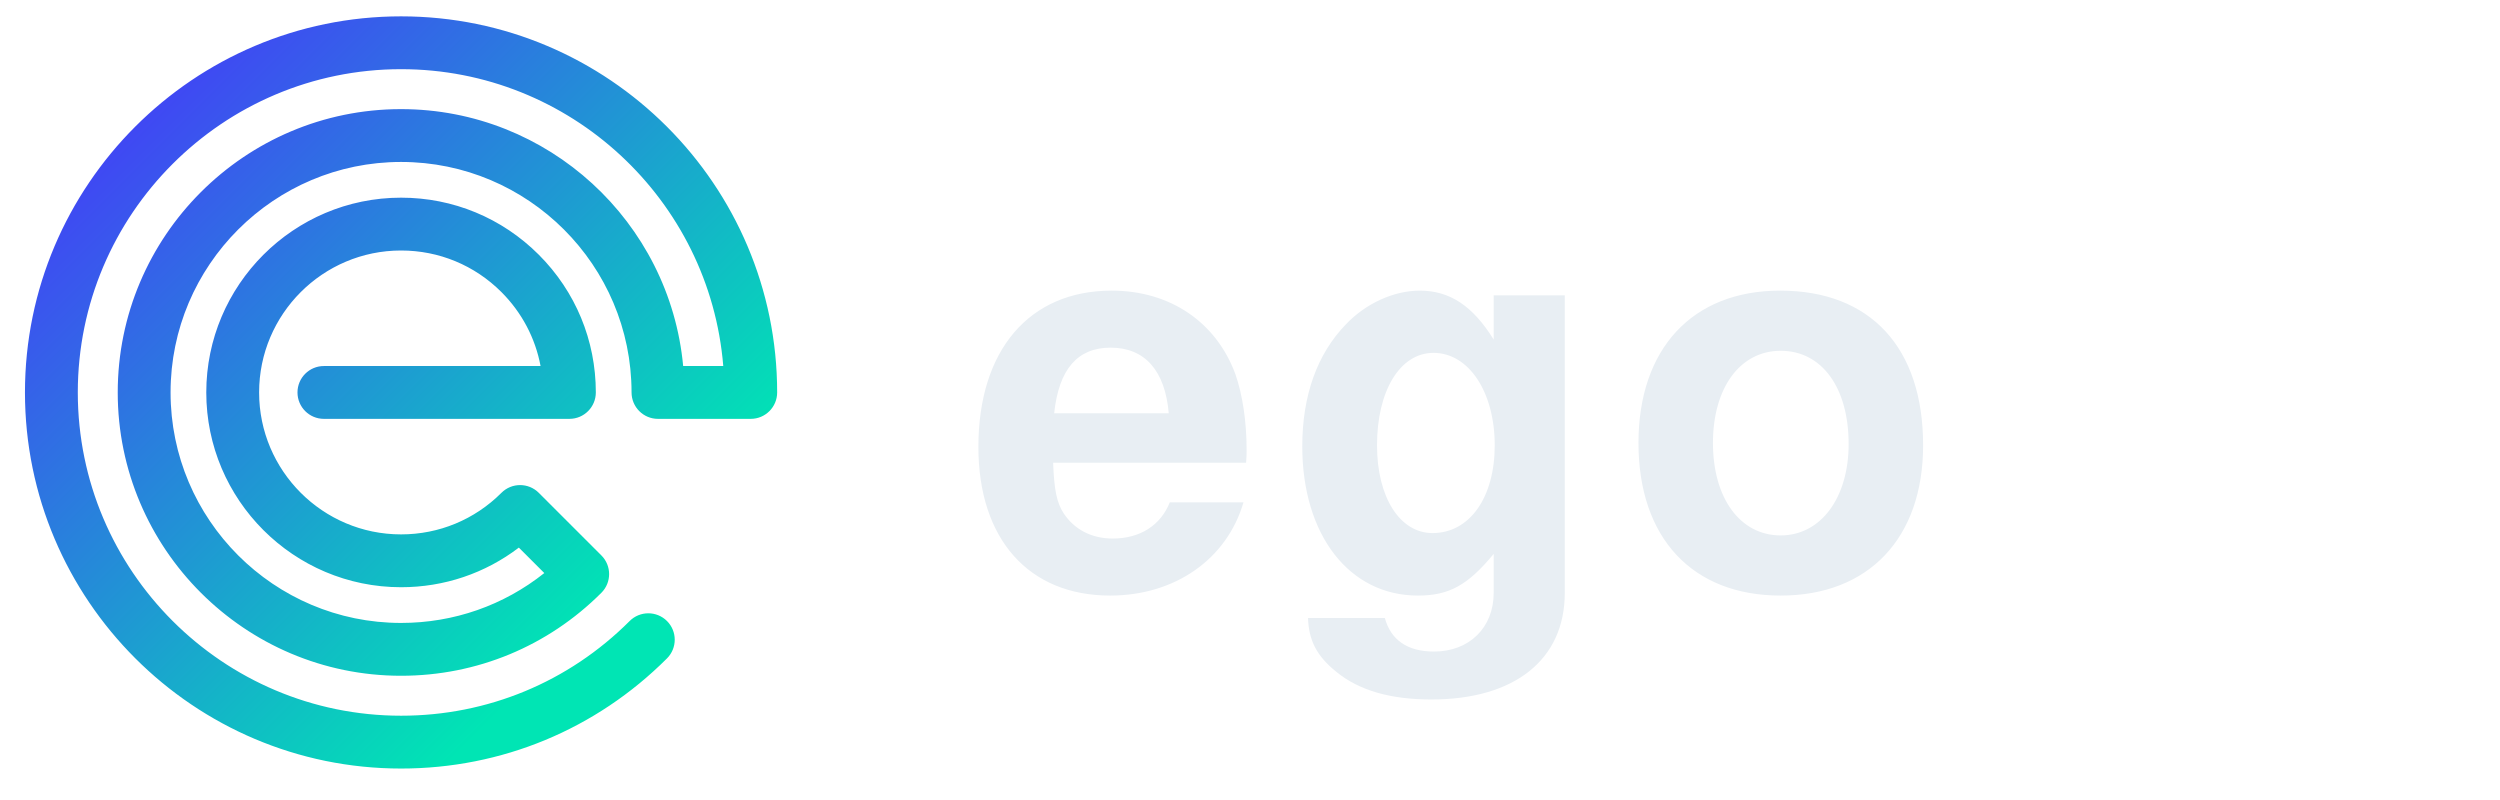
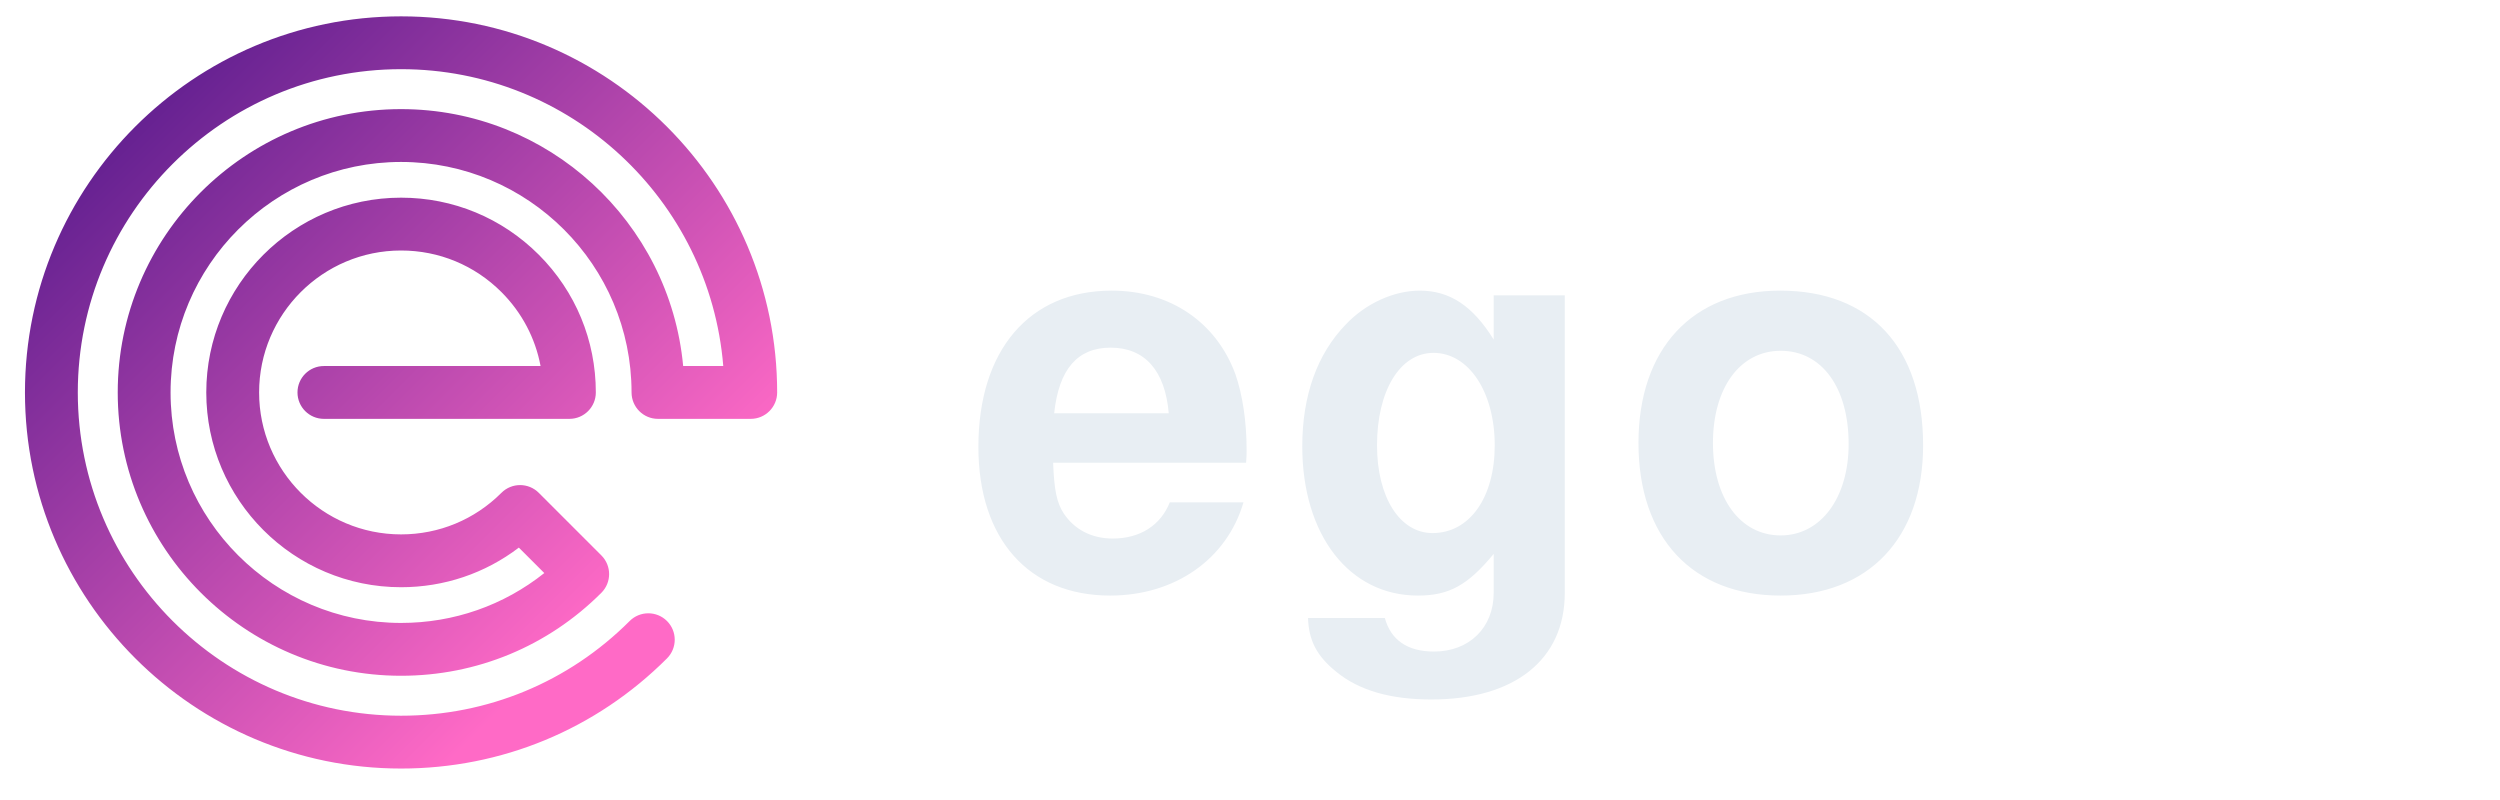
<svg xmlns="http://www.w3.org/2000/svg" viewBox="0 0 150 48" role="img" aria-label="ego">
  <svg x="0" y="0" width="48" height="48" viewBox="60 60 106 106">
    <defs>
      <linearGradient id="ego-g" gradientUnits="userSpaceOnUse" x1="66.32" y1="65.179" x2="140.848" y2="139.706">
-         <stop offset="0" stop-color="#4B2BFF" />
-         <stop offset="1" stop-color="#00E5B4" />
+         <stop offset="0" stop-color="#4A1488" />
+         <stop offset="1" stop-color="#FF6AC6" />
      </linearGradient>
    </defs>
    <path fill="url(#ego-g)" d="M113.141,161.832 c13.312,0,25.826-5.184,35.236-14.596c1.367-1.367,1.367-3.583,0-4.949c-1.367-1.367-3.584-1.367-4.949,0 c-8.089,8.09-18.846,12.545-30.287,12.545c-23.618,0-42.833-19.215-42.833-42.833c0-23.618,19.215-42.833,42.833-42.833 c22.441,0,40.905,17.345,42.691,39.333h-5.313c-1.771-19.064-17.859-34.04-37.379-34.04c-20.699,0-37.54,16.841-37.54,37.54 s16.841,37.54,37.54,37.54c10.028,0,19.455-3.905,26.544-10.996c1.366-1.367,1.366-3.583-0.001-4.949l-8.295-8.295 c-1.367-1.367-3.582-1.367-4.949,0c-3.552,3.552-8.275,5.508-13.299,5.508c-10.37,0-18.808-8.437-18.808-18.808 s8.438-18.808,18.808-18.808c5.024,0,9.747,1.956,13.299,5.509c2.713,2.713,4.494,6.108,5.186,9.799h-28.708 c-1.933,0-3.5,1.567-3.5,3.5s1.567,3.5,3.5,3.5h32.53c1.933,0,3.5-1.566,3.5-3.5c0.001-6.894-2.684-13.374-7.558-18.249 c-4.875-4.874-11.355-7.559-18.249-7.559c-14.23,0-25.808,11.577-25.808,25.808c0,14.23,11.577,25.808,25.808,25.808 c5.713,0,11.142-1.844,15.608-5.249l3.372,3.372c-5.38,4.284-12.002,6.609-18.98,6.609c-16.84,0-30.54-13.7-30.54-30.54 c0-16.84,13.7-30.54,30.54-30.54c16.84,0,30.54,13.7,30.541,30.54c0,1.933,1.567,3.5,3.5,3.5h12.292c1.933,0,3.5-1.567,3.5-3.5 c0-27.478-22.355-49.833-49.833-49.833c-27.477,0-49.833,22.355-49.833,49.833C63.308,139.477,85.663,161.832,113.141,161.832z" />
  </svg>
  <text x="58" y="35" font-family="Archivo, Helvetica, Arial, sans-serif" font-size="32" font-weight="700" letter-spacing="1" fill="#e8eef3">ego</text>
</svg>
